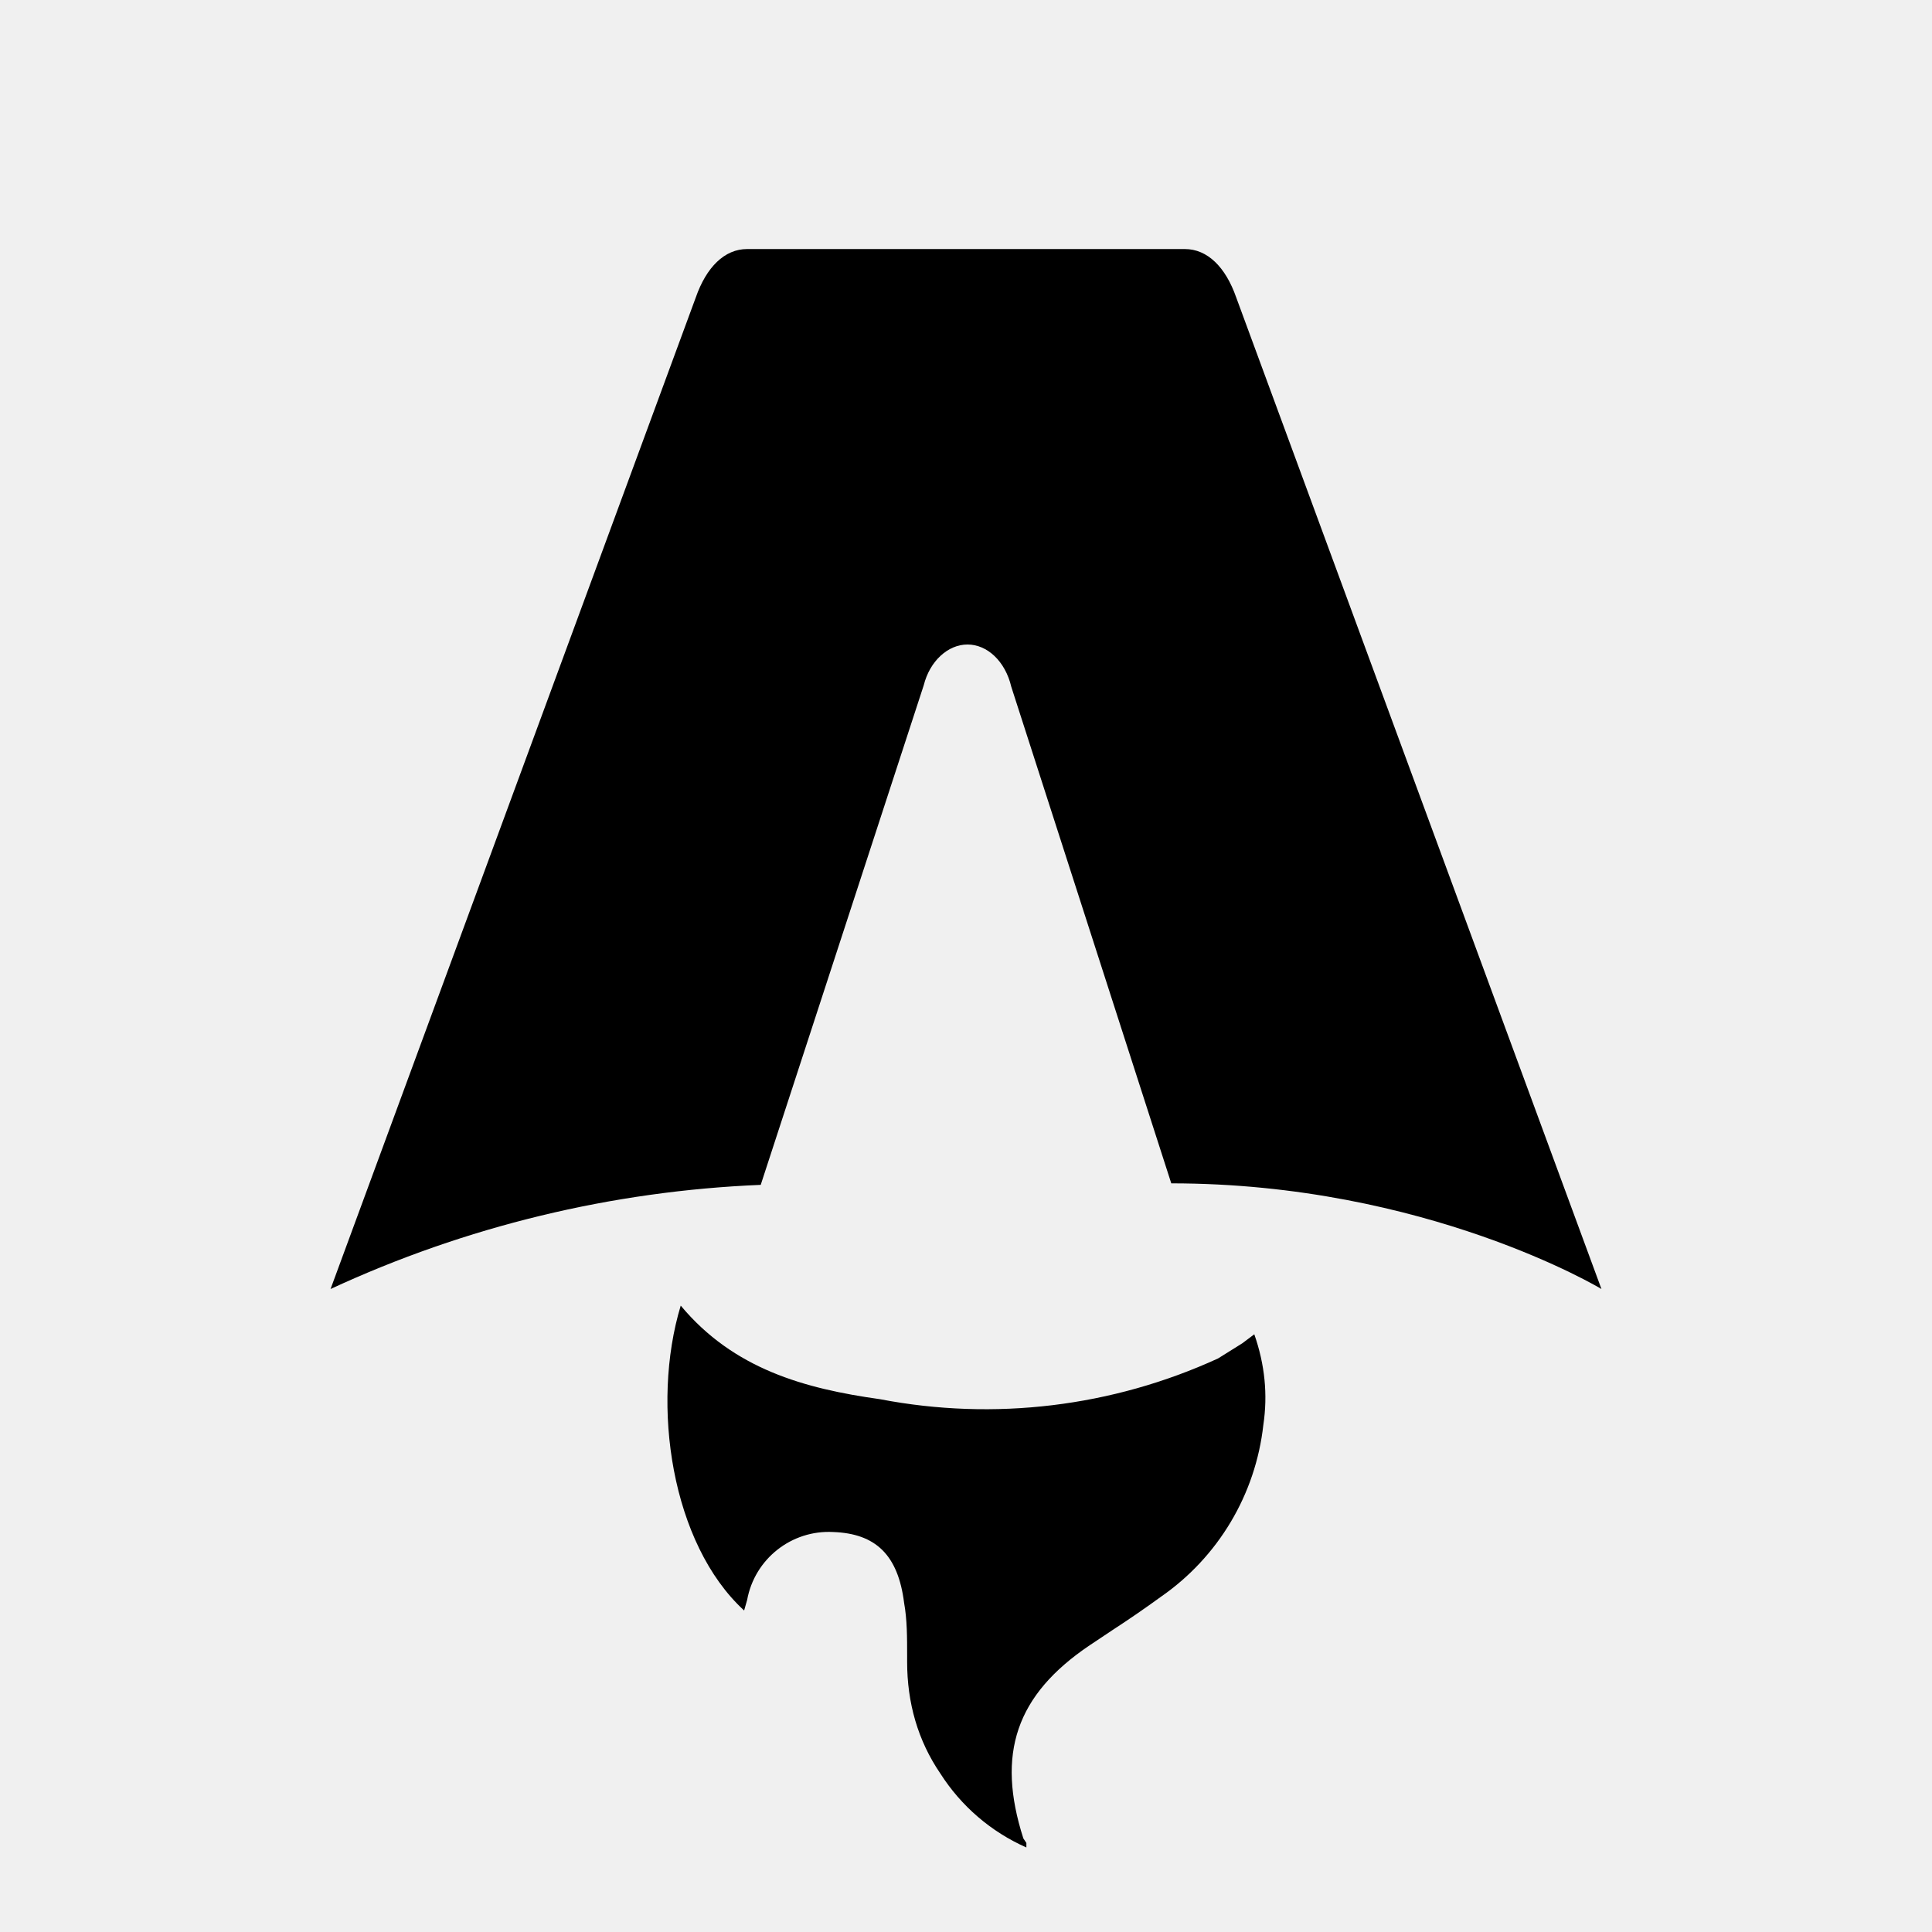
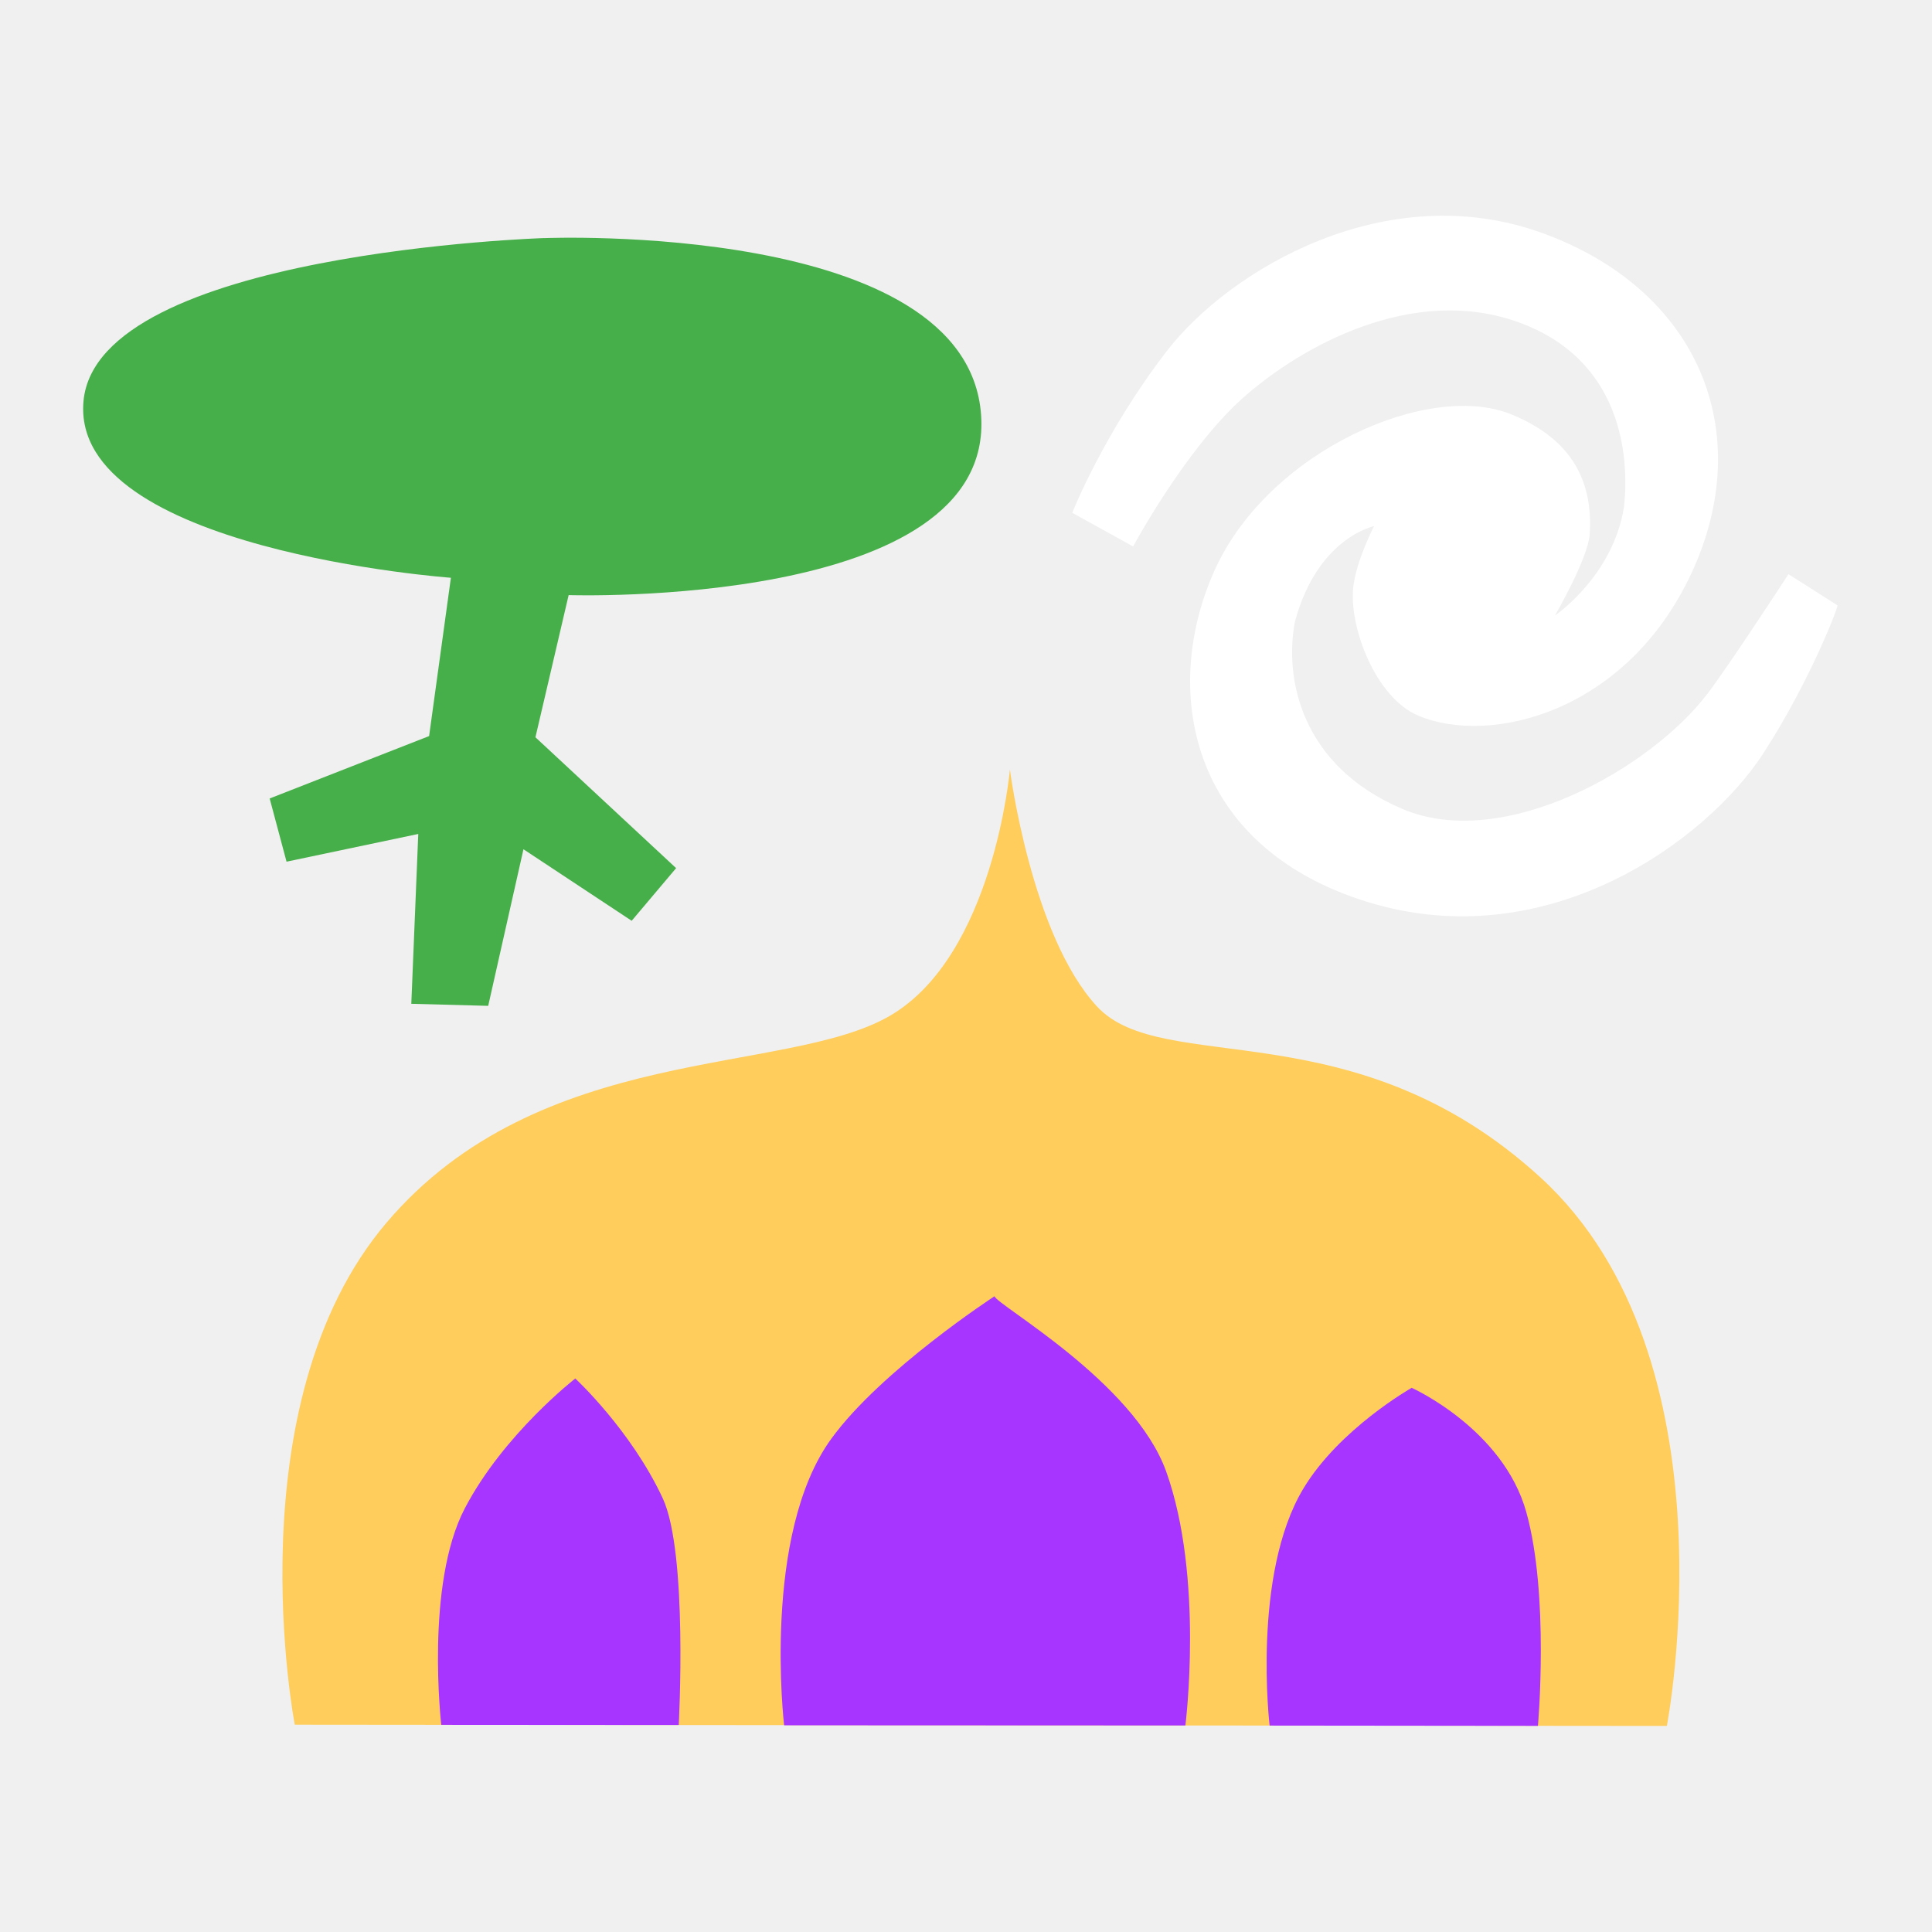
- <svg xmlns="http://www.w3.org/2000/svg" fill="none" viewBox="0 0 128 128">
-   <path d="M50.4 78.5a75.1 75.1 0 0 0-28.5 6.9l24.2-65.7c.7-2 1.9-3.2 3.4-3.2h29c1.5 0 2.7 1.2 3.4 3.2l24.2 65.7s-11.6-7-28.5-7L67 45.5c-.4-1.7-1.6-2.8-2.9-2.8-1.3 0-2.5 1.1-2.9 2.7L50.4 78.5Zm-1.1 28.2Zm-4.2-20.2c-2 6.6-.6 15.8 4.2 20.2a17.5 17.5 0 0 1 .2-.7 5.5 5.5 0 0 1 5.7-4.5c2.8.1 4.3 1.5 4.7 4.7.2 1.1.2 2.3.2 3.5v.4c0 2.7.7 5.2 2.2 7.4a13 13 0 0 0 5.7 4.9v-.3l-.2-.3c-1.8-5.6-.5-9.5 4.4-12.8l1.5-1a73 73 0 0 0 3.2-2.2 16 16 0 0 0 6.8-11.4c.3-2 .1-4-.6-6l-.8.6-1.6 1a37 37 0 0 1-22.4 2.7c-5-.7-9.7-2-13.2-6.2Z" />
-   <style>
-         path { fill: #000; }
-         @media (prefers-color-scheme: dark) {
-             path { fill: #FFF; }
-         }
-     </style>
+ <svg xmlns="http://www.w3.org/2000/svg" width="128" height="128" version="1.1" viewBox="0 0 33.867 33.867">
+   <path d="m29.219 30.255s1.25-6.439-2.211-9.611c-3.266-2.994-6.627-1.753-7.78-3.003-1.153-1.25-1.525-4.153-1.525-4.153s-0.282 3.263-2.108 4.321c-1.826 1.057-6.132 0.456-8.823 3.628-2.691 3.172-1.605 8.796-1.605 8.796z" fill="#ffcd5c" stroke-width=".254" />
+   <g transform="matrix(.25412 0 0 .25412 -79.039 -63.725)" fill="#a735ff">
+     <path d="m365.12 369.78s-1.557-13.157 3.259-19.774c3.451-4.743 11.257-9.824 11.257-9.824 0.082 0.571 9.616 5.886 11.84 12.094 2.622 7.319 1.323 17.516 1.323 17.516z" />
+     <path d="m398.61 369.8s-1.23-10.393 2.31-16.319c2.475-4.144 7.49-6.98 7.49-6.98s6.3 2.821 7.905 8.57c1.605 5.75 0.803 14.748 0.803 14.748z" />
+     <path d="m341.47 369.75 16.38 0.011s0.649-11.882-1.106-15.647c-2.2-4.719-6.03-8.256-6.03-8.256s-4.945 3.835-7.622 8.959c-2.749 5.262-1.622 14.932-1.622 14.932z" />
+   </g>
+   <path d="m18.796 8.989s0.559-1.414 1.659-2.837c1.1-1.423 3.848-3.062 6.589-2.064 2.74 0.998 3.751 3.49 2.61 5.952-1.141 2.462-3.546 3.032-4.792 2.505-0.758-0.32-1.217-1.568-1.14-2.254 0.053-0.467 0.364-1.067 0.364-1.067s-0.987 0.195-1.386 1.671c-0.192 1.002 0.11 2.533 1.885 3.286 1.774 0.753 4.356-0.712 5.352-2.028 0.402-0.531 1.414-2.088 1.414-2.088l0.857 0.545c0.053-0.067-0.448 1.282-1.294 2.59-0.995 1.54-3.796 3.584-6.948 2.609-3.152-0.976-3.612-3.751-2.668-5.826 0.944-2.075 3.746-3.317 5.203-2.716 1.085 0.447 1.425 1.204 1.365 2.102-0.028 0.421-0.608 1.42-0.608 1.42s1.022-0.69 1.211-1.911c0.092-0.864-0.026-2.58-1.867-3.235-1.841-0.655-3.781 0.421-4.798 1.318-1.017 0.898-1.941 2.618-1.941 2.618z" fill="#fff" stroke-width=".061" />
+   <path d="m9.543 4.174s7.412-0.304 7.655 3.099c0.243 3.402-7.23 3.159-7.23 3.159l-0.582 2.492 2.466 2.294-0.779 0.923-1.897-1.254-0.618 2.745-1.348-0.036 0.122-2.977-2.309 0.486-0.296-1.108 2.795-1.094 0.382-2.775s-6.683-0.486-6.44-3.099c0.243-2.613 8.081-2.856 8.081-2.856z" fill="#46af49" stroke-width=".104" />
</svg>
